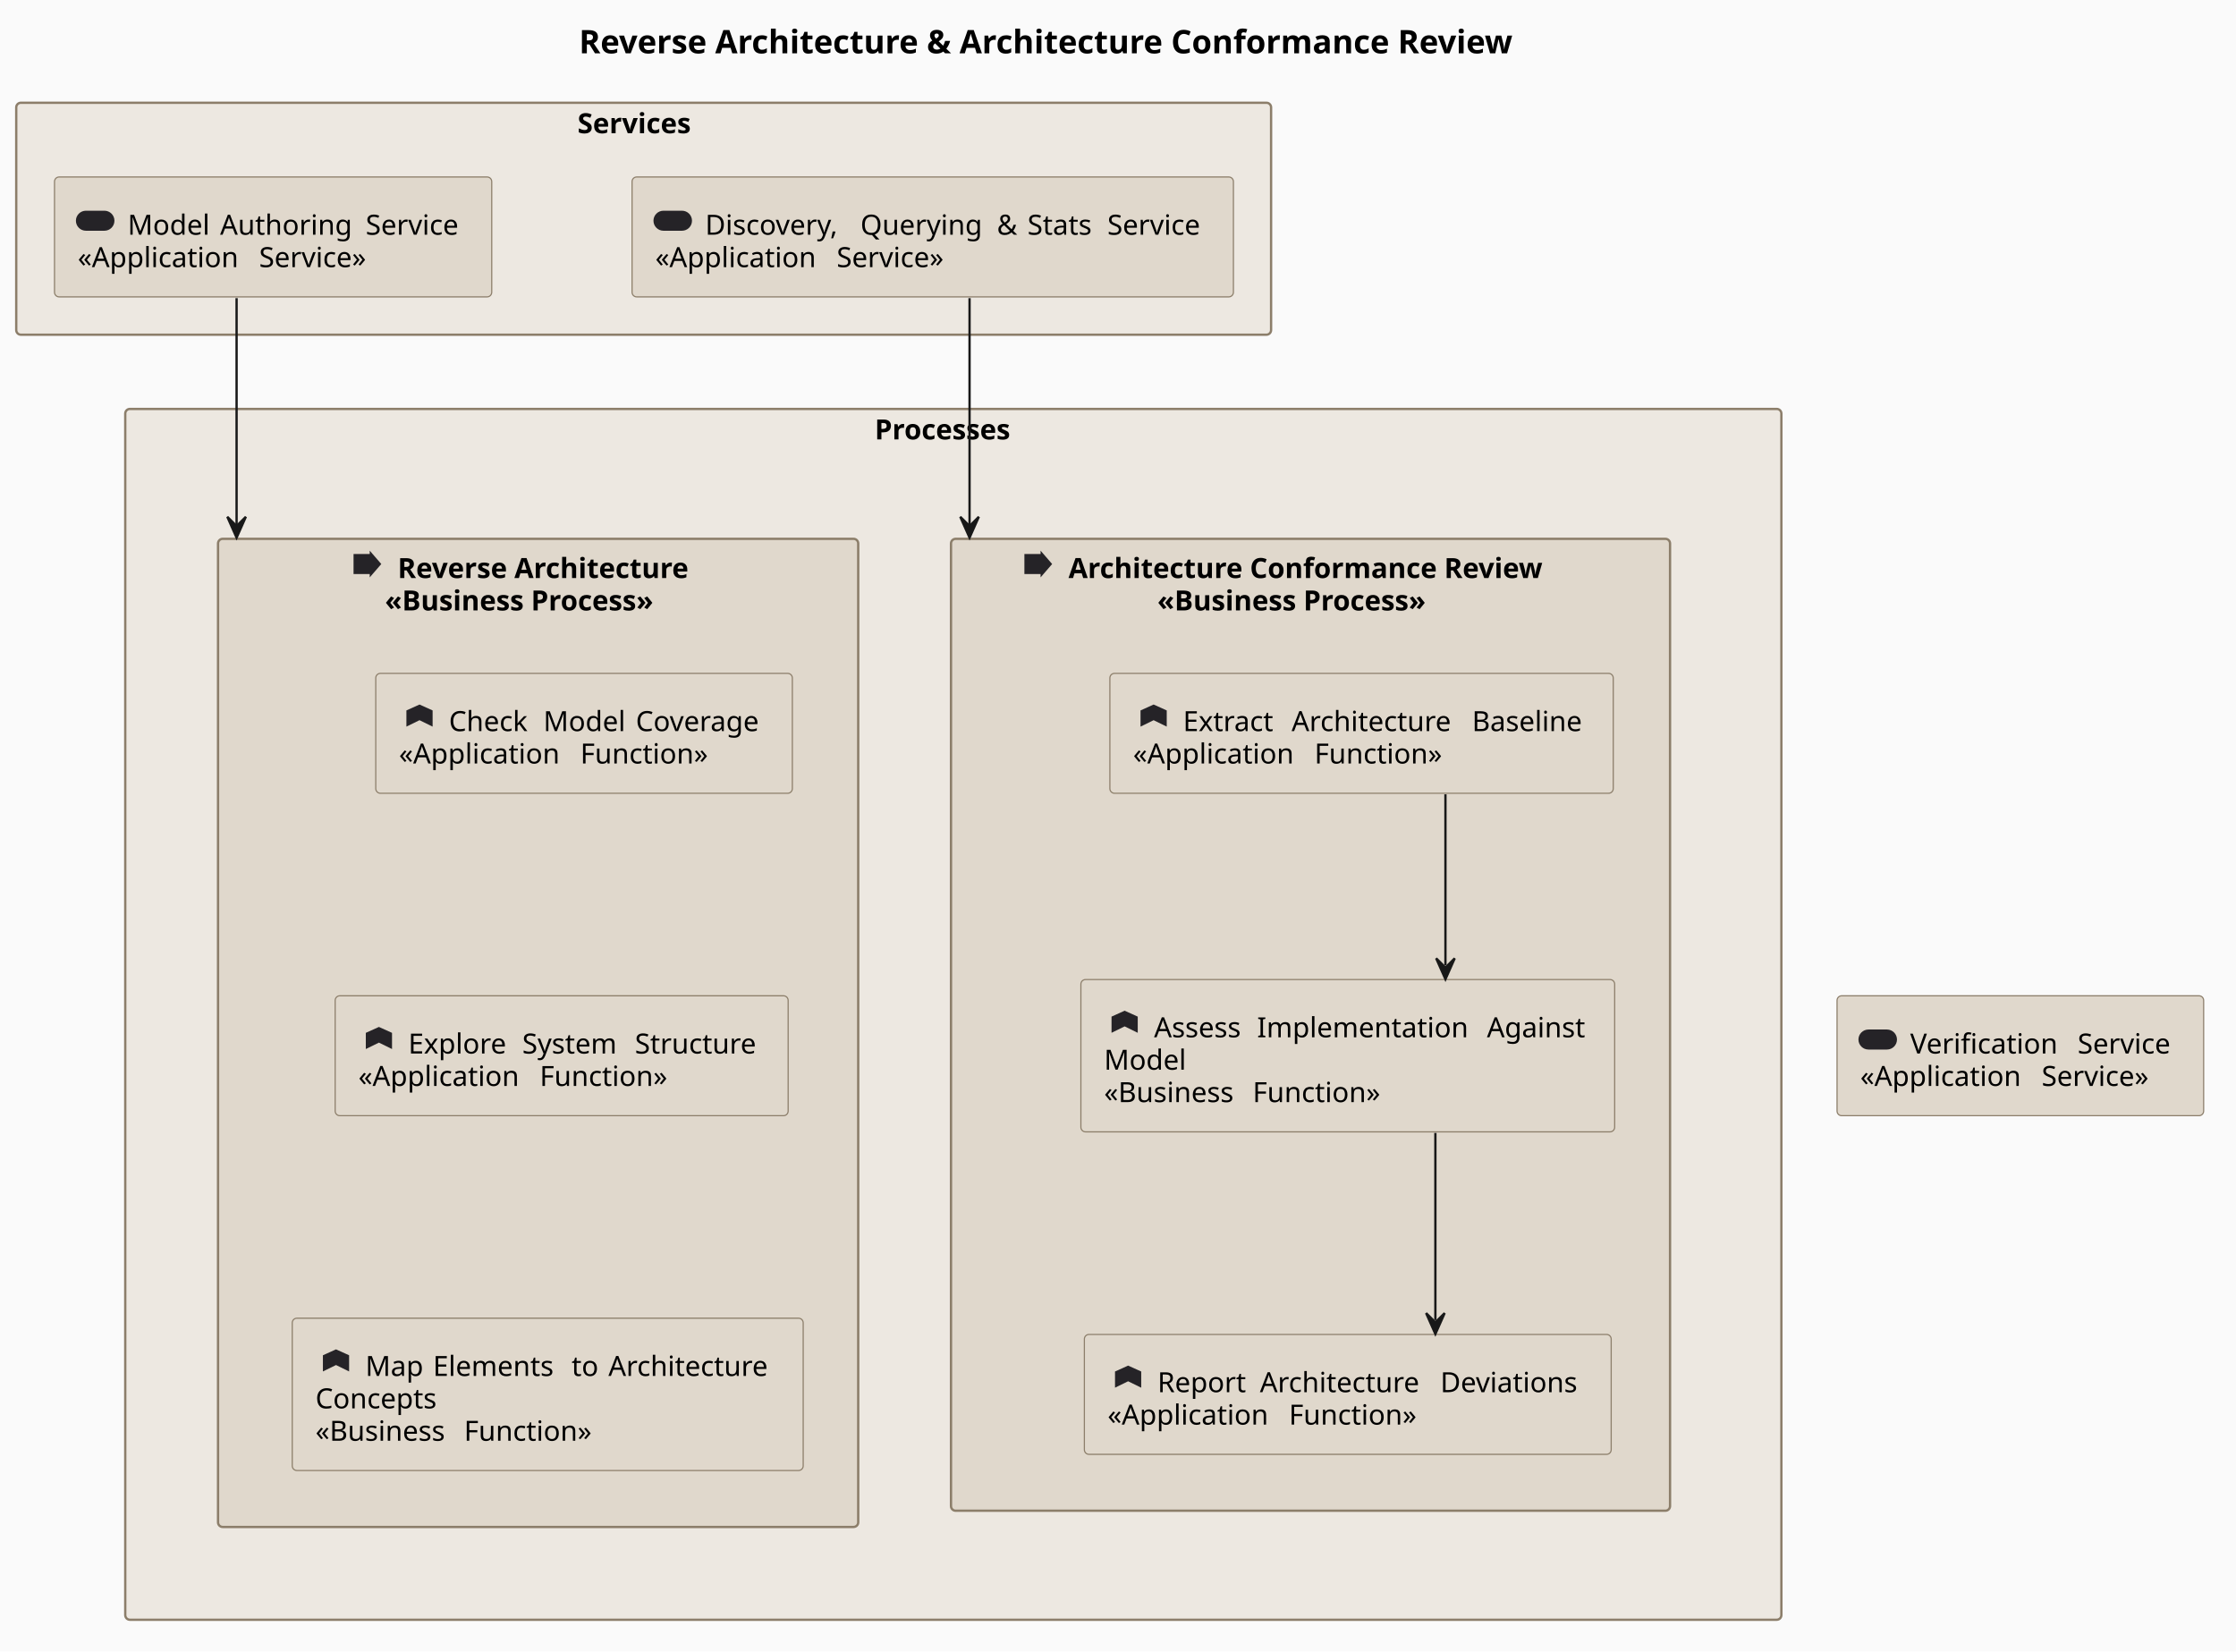
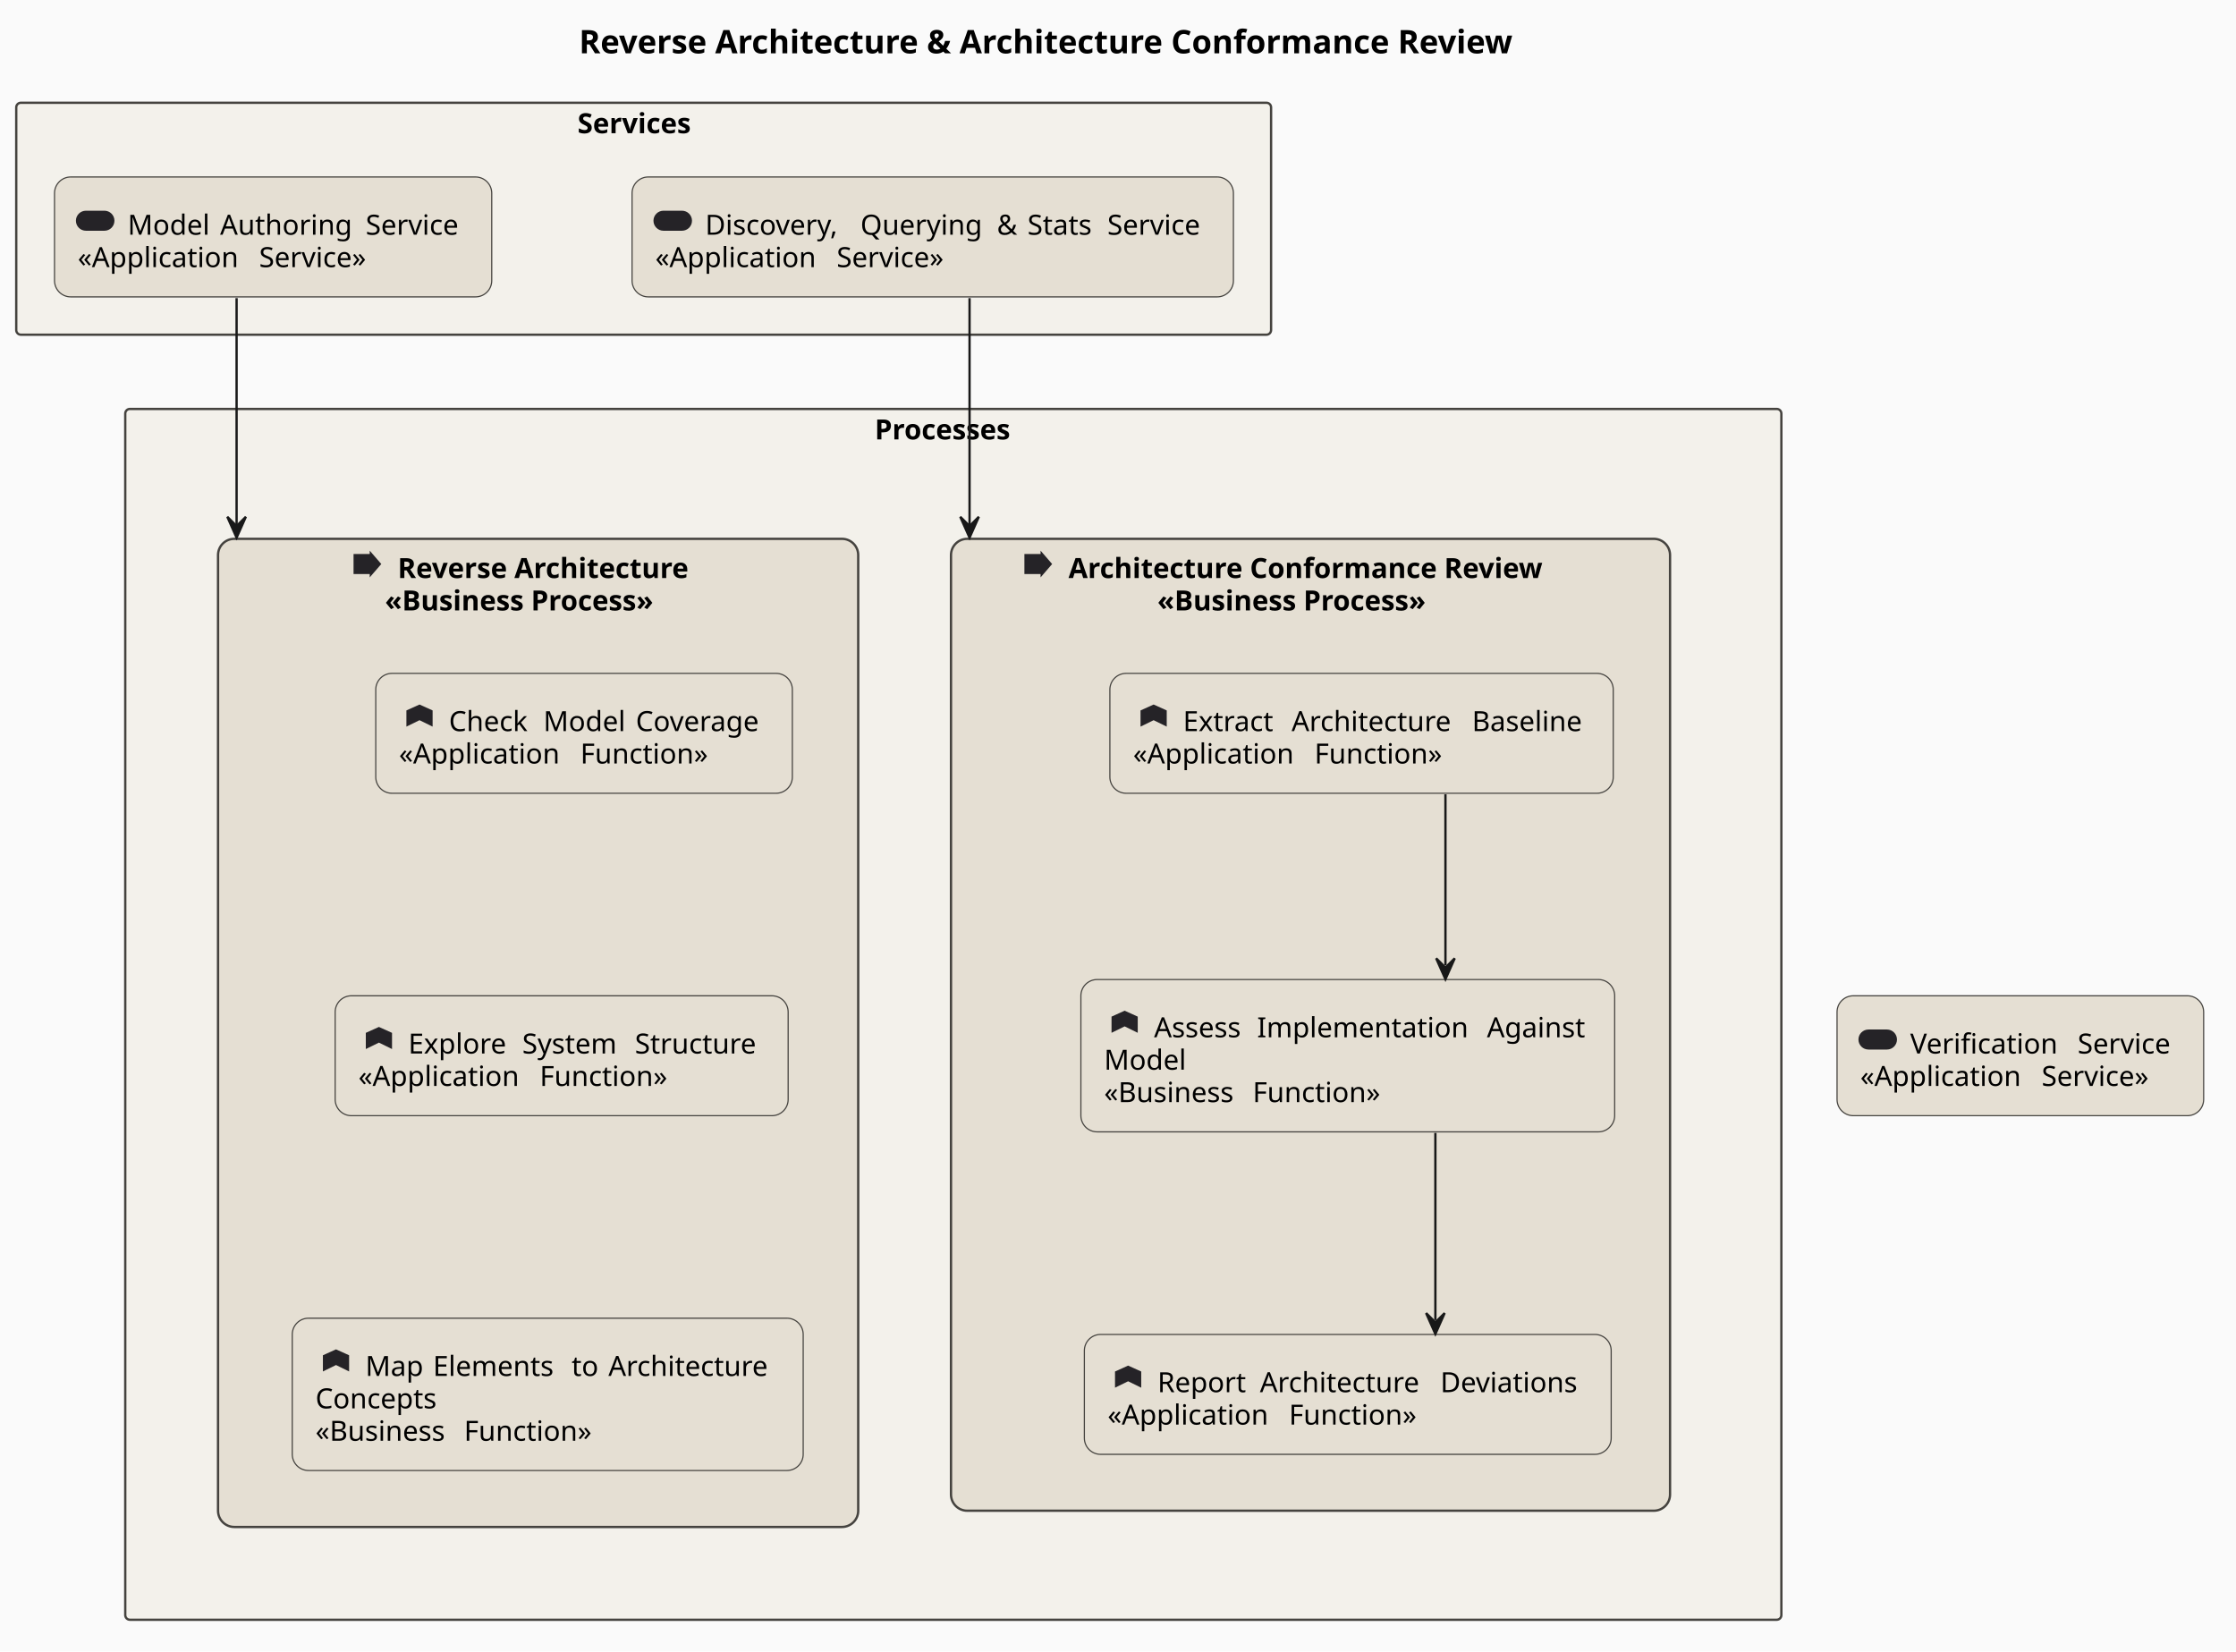
<svg xmlns="http://www.w3.org/2000/svg" contentStyleType="text/css" data-diagram-type="DESCRIPTION" height="712px" preserveAspectRatio="none" style="width:964px;height:712px;background:#FAFAFA;" version="1.1" viewBox="0 0 964 712" width="964px" zoomAndPan="magnify">
  <defs />
  <g>
    <rect fill="#FAFAFA" height="712" style="stroke:none;stroke-width:1;" width="964" x="0" y="0" />
-     <g class="title" data-source-line="173">
+     <g class="title" data-source-line="179">
      <text fill="#000000" font-family="sans-serif" font-size="14" font-weight="700" lengthAdjust="spacing" textLength="457.803" x="249.627" y="22.995">Reverse Architecture &amp; Architecture Conformance Review</text>
    </g>
-     <g class="cluster" data-qualified-name="GRPT_1" data-source-line="175" id="ent0002">
-       <rect fill="#EDE8E1" height="100" rx="2" ry="2" style="stroke:#8C7E6A;stroke-width:1;" width="541" x="7" y="44.297" />
+     <g class="cluster" data-qualified-name="GRPT_1" data-source-line="181" id="ent0002">
+       <rect fill="#F3F1EB" height="100" rx="2" ry="2" style="stroke:#45433F;stroke-width:1;" width="541" x="7" y="44.297" />
      <text fill="#000000" font-family="sans-serif" font-size="12" font-weight="700" lengthAdjust="spacing" textLength="57.029" x="248.985" y="57.435">Services</text>
    </g>
-     <g class="cluster" data-qualified-name="GRPT_2" data-source-line="181" id="ent0006">
-       <rect fill="#EDE8E1" height="522" rx="2" ry="2" style="stroke:#8C7E6A;stroke-width:1;" width="714" x="54" y="176.297" />
+     <g class="cluster" data-qualified-name="GRPT_2" data-source-line="187" id="ent0006">
+       <rect fill="#F3F1EB" height="522" rx="2" ry="2" style="stroke:#45433F;stroke-width:1;" width="714" x="54" y="176.297" />
      <text fill="#000000" font-family="sans-serif" font-size="12" font-weight="700" lengthAdjust="spacing" textLength="67.775" x="377.112" y="189.435">Processes</text>
    </g>
-     <g class="cluster" data-qualified-name="GRPT_2.PRC_CYgU64" data-source-line="182" id="ent0007">
-       <rect fill="#E0D8CC" height="426" rx="2" ry="2" style="stroke:#8C7E6A;stroke-width:1;" width="276" x="94" y="232.297" />
+     <g class="cluster" data-qualified-name="GRPT_2.PRC_CYgU64" data-source-line="188" id="ent0007">
+       <rect fill="#E5DFD3" height="426" rx="7" ry="7" style="stroke:#45433F;stroke-width:1;" width="276" x="94" y="232.297" />
      <path d="M152.422,238.838 L159.4,238.838 L159.4,237.398 L164.385,243.158 L159.4,248.918 L159.4,247.478 L152.422,247.478" fill="#252327" style="stroke:none;stroke-width:1;" />
      <text fill="#000000" font-family="sans-serif" font-size="12" font-weight="700" lengthAdjust="spacing" textLength="143.016" x="171.443" y="249.19">Reverse Architecture</text>
      <text fill="#000000" font-family="sans-serif" font-size="12" font-weight="700" lengthAdjust="spacing" textLength="132.088" x="165.956" y="263.159">«Business Process»</text>
    </g>
-     <g class="cluster" data-qualified-name="GRPT_2.PRC_vlE_5j" data-source-line="189" id="ent0013">
-       <rect fill="#E0D8CC" height="419" rx="2" ry="2" style="stroke:#8C7E6A;stroke-width:1;" width="310" x="410" y="232.297" />
+     <g class="cluster" data-qualified-name="GRPT_2.PRC_vlE_5j" data-source-line="195" id="ent0013">
+       <rect fill="#E5DFD3" height="419" rx="7" ry="7" style="stroke:#45433F;stroke-width:1;" width="310" x="410" y="232.297" />
      <path d="M441.646,238.838 L448.625,238.838 L448.625,237.398 L453.61,243.158 L448.625,248.918 L448.625,247.478 L441.646,247.478" fill="#252327" style="stroke:none;stroke-width:1;" />
      <text fill="#000000" font-family="sans-serif" font-size="12" font-weight="700" lengthAdjust="spacing" textLength="230.566" x="460.667" y="249.19">Architecture Conformance Review</text>
      <text fill="#000000" font-family="sans-serif" font-size="12" font-weight="700" lengthAdjust="spacing" textLength="132.088" x="498.956" y="263.159">«Business Process»</text>
    </g>
-     <g class="entity" data-qualified-name="GRPT_1.SRV_GsUtNL" data-source-line="176" id="ent0003">
-       <rect fill="#E0D8CC" height="51.692" rx="2" ry="2" style="stroke:#8C7E6A;stroke-width:0.5;" width="188.502" x="23.5" y="76.297" />
+     <g class="entity" data-qualified-name="GRPT_1.SRV_GsUtNL" data-source-line="182" id="ent0003">
+       <rect fill="#E5DFD3" height="51.692" rx="7" ry="7" style="stroke:#45433F;stroke-width:0.5;" width="188.502" x="23.5" y="76.297" />
      <path d="M37.045,90.838 L45.02,90.838 A3.102,3.102 0 0 1 45.02,99.478 L37.045,99.478 A3.102,3.102 0 0 1 37.045,90.838" fill="#252327" style="stroke:none;stroke-width:0.5;" />
      <text fill="#000000" font-family="sans-serif" font-size="12" lengthAdjust="spacing" textLength="3.814" x="51.223" y="101.19"> </text>
      <text fill="#000000" font-family="sans-serif" font-size="12" lengthAdjust="spacing" textLength="36.029" x="55.038" y="101.19">Model</text>
      <text fill="#000000" font-family="sans-serif" font-size="12" lengthAdjust="spacing" textLength="3.814" x="91.067" y="101.19"> </text>
      <text fill="#000000" font-family="sans-serif" font-size="12" lengthAdjust="spacing" textLength="58.957" x="94.881" y="101.19">Authoring</text>
      <text fill="#000000" font-family="sans-serif" font-size="12" lengthAdjust="spacing" textLength="3.814" x="153.838" y="101.19"> </text>
      <text fill="#000000" font-family="sans-serif" font-size="12" lengthAdjust="spacing" textLength="44.35" x="157.653" y="101.19">Service</text>
      <text fill="#000000" font-family="sans-serif" font-size="12" lengthAdjust="spacing" textLength="74.391" x="33.5" y="115.159">«Application</text>
      <text fill="#000000" font-family="sans-serif" font-size="12" lengthAdjust="spacing" textLength="3.814" x="107.891" y="115.159"> </text>
      <text fill="#000000" font-family="sans-serif" font-size="12" lengthAdjust="spacing" textLength="51.691" x="111.705" y="115.159">Service»</text>
    </g>
-     <g class="entity" data-qualified-name="GRPT_1.SRV_Qr8St8" data-source-line="177" id="ent0004">
-       <rect fill="#E0D8CC" height="51.692" rx="2" ry="2" style="stroke:#8C7E6A;stroke-width:0.5;" width="259.26" x="272.5" y="76.297" />
+     <g class="entity" data-qualified-name="GRPT_1.SRV_Qr8St8" data-source-line="183" id="ent0004">
+       <rect fill="#E5DFD3" height="51.692" rx="7" ry="7" style="stroke:#45433F;stroke-width:0.5;" width="259.26" x="272.5" y="76.297" />
      <path d="M286.045,90.838 L294.02,90.838 A3.102,3.102 0 0 1 294.02,99.478 L286.045,99.478 A3.102,3.102 0 0 1 286.045,90.838" fill="#252327" style="stroke:none;stroke-width:0.5;" />
      <text fill="#000000" font-family="sans-serif" font-size="12" lengthAdjust="spacing" textLength="3.814" x="300.223" y="101.19"> </text>
      <text fill="#000000" font-family="sans-serif" font-size="12" lengthAdjust="spacing" textLength="63.1" x="304.038" y="101.19">Discovery,</text>
      <text fill="#000000" font-family="sans-serif" font-size="12" lengthAdjust="spacing" textLength="3.814" x="367.137" y="101.19"> </text>
      <text fill="#000000" font-family="sans-serif" font-size="12" lengthAdjust="spacing" textLength="55.025" x="370.952" y="101.19">Querying</text>
      <text fill="#000000" font-family="sans-serif" font-size="12" lengthAdjust="spacing" textLength="3.814" x="425.977" y="101.19"> </text>
      <text fill="#000000" font-family="sans-serif" font-size="12" lengthAdjust="spacing" textLength="9.357" x="429.791" y="101.19">&amp;</text>
      <text fill="#000000" font-family="sans-serif" font-size="12" lengthAdjust="spacing" textLength="3.814" x="439.149" y="101.19"> </text>
      <text fill="#000000" font-family="sans-serif" font-size="12" lengthAdjust="spacing" textLength="30.633" x="442.963" y="101.19">Stats</text>
      <text fill="#000000" font-family="sans-serif" font-size="12" lengthAdjust="spacing" textLength="3.814" x="473.596" y="101.19"> </text>
      <text fill="#000000" font-family="sans-serif" font-size="12" lengthAdjust="spacing" textLength="44.35" x="477.411" y="101.19">Service</text>
      <text fill="#000000" font-family="sans-serif" font-size="12" lengthAdjust="spacing" textLength="74.391" x="282.5" y="115.159">«Application</text>
      <text fill="#000000" font-family="sans-serif" font-size="12" lengthAdjust="spacing" textLength="3.814" x="356.891" y="115.159"> </text>
      <text fill="#000000" font-family="sans-serif" font-size="12" lengthAdjust="spacing" textLength="51.691" x="360.705" y="115.159">Service»</text>
    </g>
-     <g class="entity" data-qualified-name="GRPT_2.PRC_CYgU64.FNC_SXt2mM" data-source-line="183" id="ent0008">
-       <rect fill="#E0D8CC" height="51.692" rx="2" ry="2" style="stroke:#8C7E6A;stroke-width:0.5;" width="179.602" x="162" y="290.297" />
+     <g class="entity" data-qualified-name="GRPT_2.PRC_CYgU64.FNC_SXt2mM" data-source-line="189" id="ent0008">
+       <rect fill="#E5DFD3" height="51.692" rx="7" ry="7" style="stroke:#45433F;stroke-width:0.5;" width="179.602" x="162" y="290.297" />
      <path d="M175.212,313.257 L175.212,306.278 L180.862,303.731 L186.511,306.278 L186.511,313.257 L180.862,310.488" fill="#252327" style="stroke:none;stroke-width:0.5;" />
      <text fill="#000000" font-family="sans-serif" font-size="12" lengthAdjust="spacing" textLength="3.814" x="189.723" y="315.19"> </text>
      <text fill="#000000" font-family="sans-serif" font-size="12" lengthAdjust="spacing" textLength="36.914" x="193.537" y="315.19">Check</text>
      <text fill="#000000" font-family="sans-serif" font-size="12" lengthAdjust="spacing" textLength="3.814" x="230.452" y="315.19"> </text>
      <text fill="#000000" font-family="sans-serif" font-size="12" lengthAdjust="spacing" textLength="36.029" x="234.266" y="315.19">Model</text>
      <text fill="#000000" font-family="sans-serif" font-size="12" lengthAdjust="spacing" textLength="3.814" x="270.295" y="315.19"> </text>
      <text fill="#000000" font-family="sans-serif" font-size="12" lengthAdjust="spacing" textLength="57.492" x="274.11" y="315.19">Coverage</text>
      <text fill="#000000" font-family="sans-serif" font-size="12" lengthAdjust="spacing" textLength="74.391" x="172" y="329.159">«Application</text>
      <text fill="#000000" font-family="sans-serif" font-size="12" lengthAdjust="spacing" textLength="3.814" x="246.391" y="329.159"> </text>
      <text fill="#000000" font-family="sans-serif" font-size="12" lengthAdjust="spacing" textLength="59.039" x="250.205" y="329.159">Function»</text>
    </g>
-     <g class="entity" data-qualified-name="GRPT_2.PRC_CYgU64.FNC_erPw5B" data-source-line="184" id="ent0009">
-       <rect fill="#E0D8CC" height="51.692" rx="2" ry="2" style="stroke:#8C7E6A;stroke-width:0.5;" width="195.293" x="144.5" y="429.297" />
+     <g class="entity" data-qualified-name="GRPT_2.PRC_CYgU64.FNC_erPw5B" data-source-line="190" id="ent0009">
+       <rect fill="#E5DFD3" height="51.692" rx="7" ry="7" style="stroke:#45433F;stroke-width:0.5;" width="195.293" x="144.5" y="429.297" />
      <path d="M157.712,452.257 L157.712,445.278 L163.362,442.731 L169.011,445.278 L169.011,452.257 L163.362,449.488" fill="#252327" style="stroke:none;stroke-width:0.5;" />
      <text fill="#000000" font-family="sans-serif" font-size="12" lengthAdjust="spacing" textLength="3.814" x="172.223" y="454.19"> </text>
      <text fill="#000000" font-family="sans-serif" font-size="12" lengthAdjust="spacing" textLength="45.293" x="176.037" y="454.19">Explore</text>
      <text fill="#000000" font-family="sans-serif" font-size="12" lengthAdjust="spacing" textLength="3.814" x="221.331" y="454.19"> </text>
      <text fill="#000000" font-family="sans-serif" font-size="12" lengthAdjust="spacing" textLength="44.748" x="225.145" y="454.19">System</text>
      <text fill="#000000" font-family="sans-serif" font-size="12" lengthAdjust="spacing" textLength="3.814" x="269.893" y="454.19"> </text>
      <text fill="#000000" font-family="sans-serif" font-size="12" lengthAdjust="spacing" textLength="56.086" x="273.707" y="454.19">Structure</text>
      <text fill="#000000" font-family="sans-serif" font-size="12" lengthAdjust="spacing" textLength="74.391" x="154.5" y="468.159">«Application</text>
      <text fill="#000000" font-family="sans-serif" font-size="12" lengthAdjust="spacing" textLength="3.814" x="228.891" y="468.159"> </text>
      <text fill="#000000" font-family="sans-serif" font-size="12" lengthAdjust="spacing" textLength="59.039" x="232.705" y="468.159">Function»</text>
    </g>
-     <g class="entity" data-qualified-name="GRPT_2.PRC_CYgU64.FNC_oRz6Qe" data-source-line="185" id="ent0010">
-       <rect fill="#E0D8CC" height="65.661" rx="2" ry="2" style="stroke:#8C7E6A;stroke-width:0.5;" width="220.278" x="126" y="568.297" />
+     <g class="entity" data-qualified-name="GRPT_2.PRC_CYgU64.FNC_oRz6Qe" data-source-line="191" id="ent0010">
+       <rect fill="#E5DFD3" height="65.661" rx="7" ry="7" style="stroke:#45433F;stroke-width:0.5;" width="220.278" x="126" y="568.297" />
      <path d="M139.212,591.257 L139.212,584.278 L144.862,581.731 L150.511,584.278 L150.511,591.257 L144.862,588.488" fill="#252327" style="stroke:none;stroke-width:0.5;" />
      <text fill="#000000" font-family="sans-serif" font-size="12" lengthAdjust="spacing" textLength="3.814" x="153.723" y="593.19"> </text>
      <text fill="#000000" font-family="sans-serif" font-size="12" lengthAdjust="spacing" textLength="25.324" x="157.537" y="593.19">Map</text>
      <text fill="#000000" font-family="sans-serif" font-size="12" lengthAdjust="spacing" textLength="3.814" x="182.862" y="593.19"> </text>
      <text fill="#000000" font-family="sans-serif" font-size="12" lengthAdjust="spacing" textLength="55.934" x="186.676" y="593.19">Elements</text>
      <text fill="#000000" font-family="sans-serif" font-size="12" lengthAdjust="spacing" textLength="3.814" x="242.61" y="593.19"> </text>
      <text fill="#000000" font-family="sans-serif" font-size="12" lengthAdjust="spacing" textLength="12.047" x="246.424" y="593.19">to</text>
      <text fill="#000000" font-family="sans-serif" font-size="12" lengthAdjust="spacing" textLength="3.814" x="258.471" y="593.19"> </text>
      <text fill="#000000" font-family="sans-serif" font-size="12" lengthAdjust="spacing" textLength="73.992" x="262.286" y="593.19">Architecture</text>
      <text fill="#000000" font-family="sans-serif" font-size="12" lengthAdjust="spacing" textLength="55.881" x="136" y="607.159">Concepts</text>
      <text fill="#000000" font-family="sans-serif" font-size="12" lengthAdjust="spacing" textLength="60.258" x="136" y="621.127">«Business</text>
      <text fill="#000000" font-family="sans-serif" font-size="12" lengthAdjust="spacing" textLength="3.814" x="196.258" y="621.127"> </text>
      <text fill="#000000" font-family="sans-serif" font-size="12" lengthAdjust="spacing" textLength="59.039" x="200.072" y="621.127">Function»</text>
    </g>
-     <g class="entity" data-qualified-name="GRPT_2.PRC_vlE_5j.FNC_ns4pWw" data-source-line="190" id="ent0014">
-       <rect fill="#E0D8CC" height="51.692" rx="2" ry="2" style="stroke:#8C7E6A;stroke-width:0.5;" width="217.014" x="478.5" y="290.297" />
+     <g class="entity" data-qualified-name="GRPT_2.PRC_vlE_5j.FNC_ns4pWw" data-source-line="196" id="ent0014">
+       <rect fill="#E5DFD3" height="51.692" rx="7" ry="7" style="stroke:#45433F;stroke-width:0.5;" width="217.014" x="478.5" y="290.297" />
      <path d="M491.712,313.257 L491.712,306.278 L497.361,303.731 L503.011,306.278 L503.011,313.257 L497.361,310.488" fill="#252327" style="stroke:none;stroke-width:0.5;" />
      <text fill="#000000" font-family="sans-serif" font-size="12" lengthAdjust="spacing" textLength="3.814" x="506.223" y="315.19"> </text>
      <text fill="#000000" font-family="sans-serif" font-size="12" lengthAdjust="spacing" textLength="42.978" x="510.038" y="315.19">Extract</text>
      <text fill="#000000" font-family="sans-serif" font-size="12" lengthAdjust="spacing" textLength="3.814" x="553.016" y="315.19"> </text>
      <text fill="#000000" font-family="sans-serif" font-size="12" lengthAdjust="spacing" textLength="73.992" x="556.831" y="315.19">Architecture</text>
      <text fill="#000000" font-family="sans-serif" font-size="12" lengthAdjust="spacing" textLength="3.814" x="630.823" y="315.19"> </text>
      <text fill="#000000" font-family="sans-serif" font-size="12" lengthAdjust="spacing" textLength="50.877" x="634.637" y="315.19">Baseline</text>
      <text fill="#000000" font-family="sans-serif" font-size="12" lengthAdjust="spacing" textLength="74.391" x="488.5" y="329.159">«Application</text>
      <text fill="#000000" font-family="sans-serif" font-size="12" lengthAdjust="spacing" textLength="3.814" x="562.891" y="329.159"> </text>
      <text fill="#000000" font-family="sans-serif" font-size="12" lengthAdjust="spacing" textLength="59.039" x="566.705" y="329.159">Function»</text>
    </g>
-     <g class="entity" data-qualified-name="GRPT_2.PRC_vlE_5j.FNC_omV6nu" data-source-line="191" id="ent0015">
-       <rect fill="#E0D8CC" height="51.692" rx="2" ry="2" style="stroke:#8C7E6A;stroke-width:0.5;" width="227.127" x="467.5" y="575.297" />
+     <g class="entity" data-qualified-name="GRPT_2.PRC_vlE_5j.FNC_omV6nu" data-source-line="197" id="ent0015">
+       <rect fill="#E5DFD3" height="51.692" rx="7" ry="7" style="stroke:#45433F;stroke-width:0.5;" width="227.127" x="467.5" y="575.297" />
      <path d="M480.712,598.257 L480.712,591.278 L486.361,588.731 L492.011,591.278 L492.011,598.257 L486.361,595.488" fill="#252327" style="stroke:none;stroke-width:0.5;" />
      <text fill="#000000" font-family="sans-serif" font-size="12" lengthAdjust="spacing" textLength="3.814" x="495.223" y="600.19"> </text>
      <text fill="#000000" font-family="sans-serif" font-size="12" lengthAdjust="spacing" textLength="40.318" x="499.038" y="600.19">Report</text>
      <text fill="#000000" font-family="sans-serif" font-size="12" lengthAdjust="spacing" textLength="3.814" x="539.356" y="600.19"> </text>
      <text fill="#000000" font-family="sans-serif" font-size="12" lengthAdjust="spacing" textLength="73.992" x="543.17" y="600.19">Architecture</text>
      <text fill="#000000" font-family="sans-serif" font-size="12" lengthAdjust="spacing" textLength="3.814" x="617.163" y="600.19"> </text>
      <text fill="#000000" font-family="sans-serif" font-size="12" lengthAdjust="spacing" textLength="63.65" x="620.977" y="600.19">Deviations</text>
      <text fill="#000000" font-family="sans-serif" font-size="12" lengthAdjust="spacing" textLength="74.391" x="477.5" y="614.159">«Application</text>
      <text fill="#000000" font-family="sans-serif" font-size="12" lengthAdjust="spacing" textLength="3.814" x="551.891" y="614.159"> </text>
      <text fill="#000000" font-family="sans-serif" font-size="12" lengthAdjust="spacing" textLength="59.039" x="555.705" y="614.159">Function»</text>
    </g>
-     <g class="entity" data-qualified-name="GRPT_2.PRC_vlE_5j.FNC_tFTeOT" data-source-line="192" id="ent0016">
-       <rect fill="#E0D8CC" height="65.661" rx="2" ry="2" style="stroke:#8C7E6A;stroke-width:0.5;" width="230.127" x="466" y="422.297" />
+     <g class="entity" data-qualified-name="GRPT_2.PRC_vlE_5j.FNC_tFTeOT" data-source-line="198" id="ent0016">
+       <rect fill="#E5DFD3" height="65.661" rx="7" ry="7" style="stroke:#45433F;stroke-width:0.5;" width="230.127" x="466" y="422.297" />
      <path d="M479.212,445.257 L479.212,438.278 L484.861,435.731 L490.511,438.278 L490.511,445.257 L484.861,442.488" fill="#252327" style="stroke:none;stroke-width:0.5;" />
      <text fill="#000000" font-family="sans-serif" font-size="12" lengthAdjust="spacing" textLength="3.814" x="493.723" y="447.19"> </text>
      <text fill="#000000" font-family="sans-serif" font-size="12" lengthAdjust="spacing" textLength="40.6" x="497.538" y="447.19">Assess</text>
      <text fill="#000000" font-family="sans-serif" font-size="12" lengthAdjust="spacing" textLength="3.814" x="538.137" y="447.19"> </text>
      <text fill="#000000" font-family="sans-serif" font-size="12" lengthAdjust="spacing" textLength="95.285" x="541.952" y="447.19">Implementation</text>
      <text fill="#000000" font-family="sans-serif" font-size="12" lengthAdjust="spacing" textLength="3.814" x="637.237" y="447.19"> </text>
      <text fill="#000000" font-family="sans-serif" font-size="12" lengthAdjust="spacing" textLength="45.076" x="641.051" y="447.19">Against</text>
      <text fill="#000000" font-family="sans-serif" font-size="12" lengthAdjust="spacing" textLength="36.029" x="476" y="461.159">Model</text>
      <text fill="#000000" font-family="sans-serif" font-size="12" lengthAdjust="spacing" textLength="60.258" x="476" y="475.127">«Business</text>
      <text fill="#000000" font-family="sans-serif" font-size="12" lengthAdjust="spacing" textLength="3.814" x="536.258" y="475.127"> </text>
      <text fill="#000000" font-family="sans-serif" font-size="12" lengthAdjust="spacing" textLength="59.039" x="540.072" y="475.127">Function»</text>
    </g>
-     <g class="entity" data-qualified-name="SRV_Ij6Kl6" data-source-line="199" id="ent0020">
-       <rect fill="#E0D8CC" height="51.692" rx="2" ry="2" style="stroke:#8C7E6A;stroke-width:0.5;" width="158.057" x="792" y="429.297" />
+     <g class="entity" data-qualified-name="SRV_Ij6Kl6" data-source-line="205" id="ent0020">
+       <rect fill="#E5DFD3" height="51.692" rx="7" ry="7" style="stroke:#45433F;stroke-width:0.5;" width="158.057" x="792" y="429.297" />
      <path d="M805.545,443.838 L813.52,443.838 A3.102,3.102 0 0 1 813.52,452.478 L805.545,452.478 A3.102,3.102 0 0 1 805.545,443.838" fill="#252327" style="stroke:none;stroke-width:0.5;" />
      <text fill="#000000" font-family="sans-serif" font-size="12" lengthAdjust="spacing" textLength="3.814" x="819.723" y="454.19"> </text>
      <text fill="#000000" font-family="sans-serif" font-size="12" lengthAdjust="spacing" textLength="68.356" x="823.538" y="454.19">Verification</text>
      <text fill="#000000" font-family="sans-serif" font-size="12" lengthAdjust="spacing" textLength="3.814" x="891.893" y="454.19"> </text>
      <text fill="#000000" font-family="sans-serif" font-size="12" lengthAdjust="spacing" textLength="44.35" x="895.707" y="454.19">Service</text>
      <text fill="#000000" font-family="sans-serif" font-size="12" lengthAdjust="spacing" textLength="74.391" x="802" y="468.159">«Application</text>
      <text fill="#000000" font-family="sans-serif" font-size="12" lengthAdjust="spacing" textLength="3.814" x="876.391" y="468.159"> </text>
      <text fill="#000000" font-family="sans-serif" font-size="12" lengthAdjust="spacing" textLength="51.691" x="880.205" y="468.159">Service»</text>
    </g>
-     <g class="link" data-entity-1="ent0014" data-entity-2="ent0016" data-link-type="dependency" data-source-line="205" id="lnk24">
+     <g class="link" data-entity-1="ent0014" data-entity-2="ent0016" data-link-type="dependency" data-source-line="211" id="lnk24">
      <path d="M623.17,342.437 C623.17,365.017 623.17,391.737 623.17,416.147" fill="none" id="FNC_ns4pWw-to-FNC_tFTeOT" style="stroke:#181818;stroke-width:1;" />
      <polygon fill="#181818" points="623.17,422.147,627.17,413.147,623.17,417.147,619.17,413.147,623.17,422.147" style="stroke:#181818;stroke-width:1;" />
    </g>
-     <g class="link" data-entity-1="ent0016" data-entity-2="ent0015" data-link-type="dependency" data-source-line="206" id="lnk25">
+     <g class="link" data-entity-1="ent0016" data-entity-2="ent0015" data-link-type="dependency" data-source-line="212" id="lnk25">
      <path d="M618.83,488.427 C618.83,514.677 618.83,544.847 618.83,569.097" fill="none" id="FNC_tFTeOT-to-FNC_omV6nu" style="stroke:#181818;stroke-width:1;" />
      <polygon fill="#181818" points="618.83,575.097,622.83,566.097,618.83,570.097,614.83,566.097,618.83,575.097" style="stroke:#181818;stroke-width:1;" />
    </g>
-     <g class="link" data-entity-1="ent0003" data-entity-2="ent0007" data-link-type="dependency" data-source-line="203" id="lnk22">
+     <g class="link" data-entity-1="ent0003" data-entity-2="ent0007" data-link-type="dependency" data-source-line="209" id="lnk22">
      <path d="M102,128.537 C102,142.377 102,160.526 102,180.086 C102,189.865 102,199.998 102,210.12 C102,215.181 102,220.24 102,225.251 C102,226.504 102,227.754 102,229 C102,229.623 102,230.245 102,230.866 C102,231.177 102,225.487 102,225.797" fill="none" id="SRV_GsUtNL-to-PRC_CYgU64" style="stroke:#181818;stroke-width:1;" />
      <polygon fill="#181818" points="102,231.797,106,222.797,102,226.797,98,222.797,102,231.797" style="stroke:#181818;stroke-width:1;" />
    </g>
-     <g class="link" data-entity-1="ent0004" data-entity-2="ent0013" data-link-type="dependency" data-source-line="204" id="lnk23">
+     <g class="link" data-entity-1="ent0004" data-entity-2="ent0013" data-link-type="dependency" data-source-line="210" id="lnk23">
      <path d="M418,128.537 C418,142.377 418,160.526 418,180.086 C418,189.865 418,199.998 418,210.12 C418,215.181 418,220.24 418,225.251 C418,226.504 418,227.754 418,229 C418,229.623 418,230.245 418,230.866 C418,231.177 418,225.487 418,225.797" fill="none" id="SRV_Qr8St8-to-PRC_vlE_5j" style="stroke:#181818;stroke-width:1;" />
      <polygon fill="#181818" points="418,231.797,422,222.797,418,226.797,414,222.797,418,231.797" style="stroke:#181818;stroke-width:1;" />
    </g>
  </g>
</svg>
